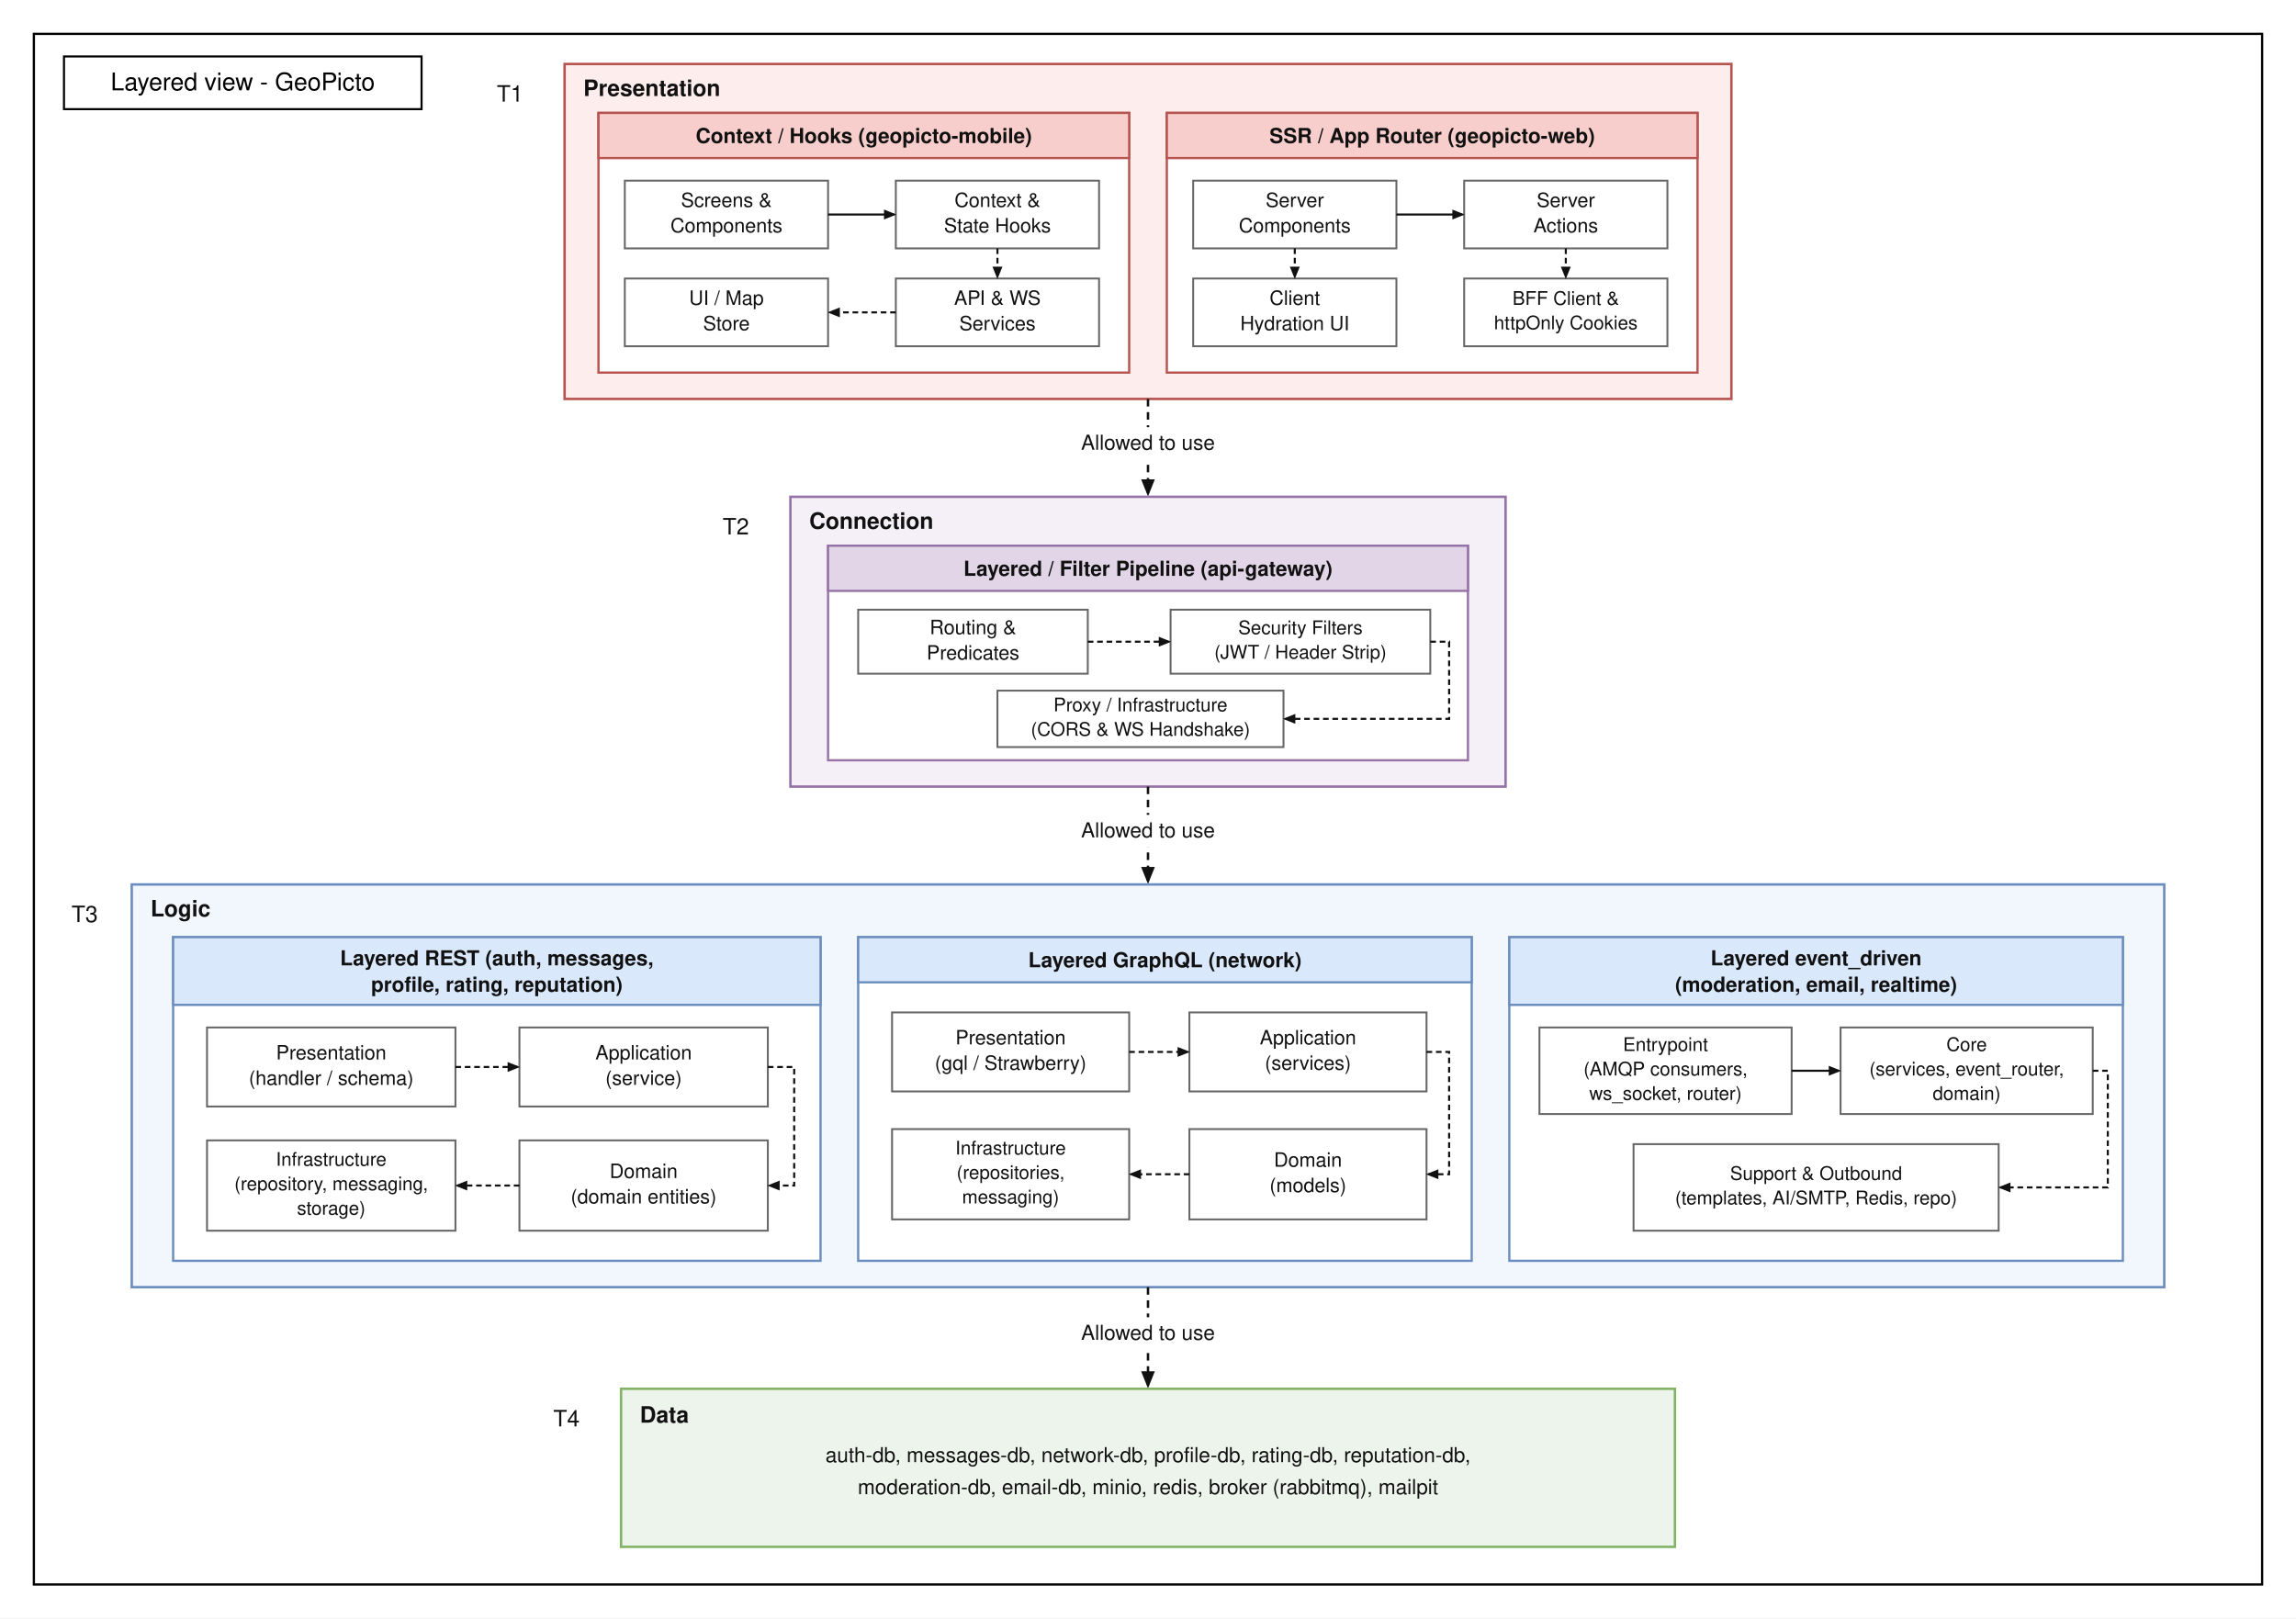
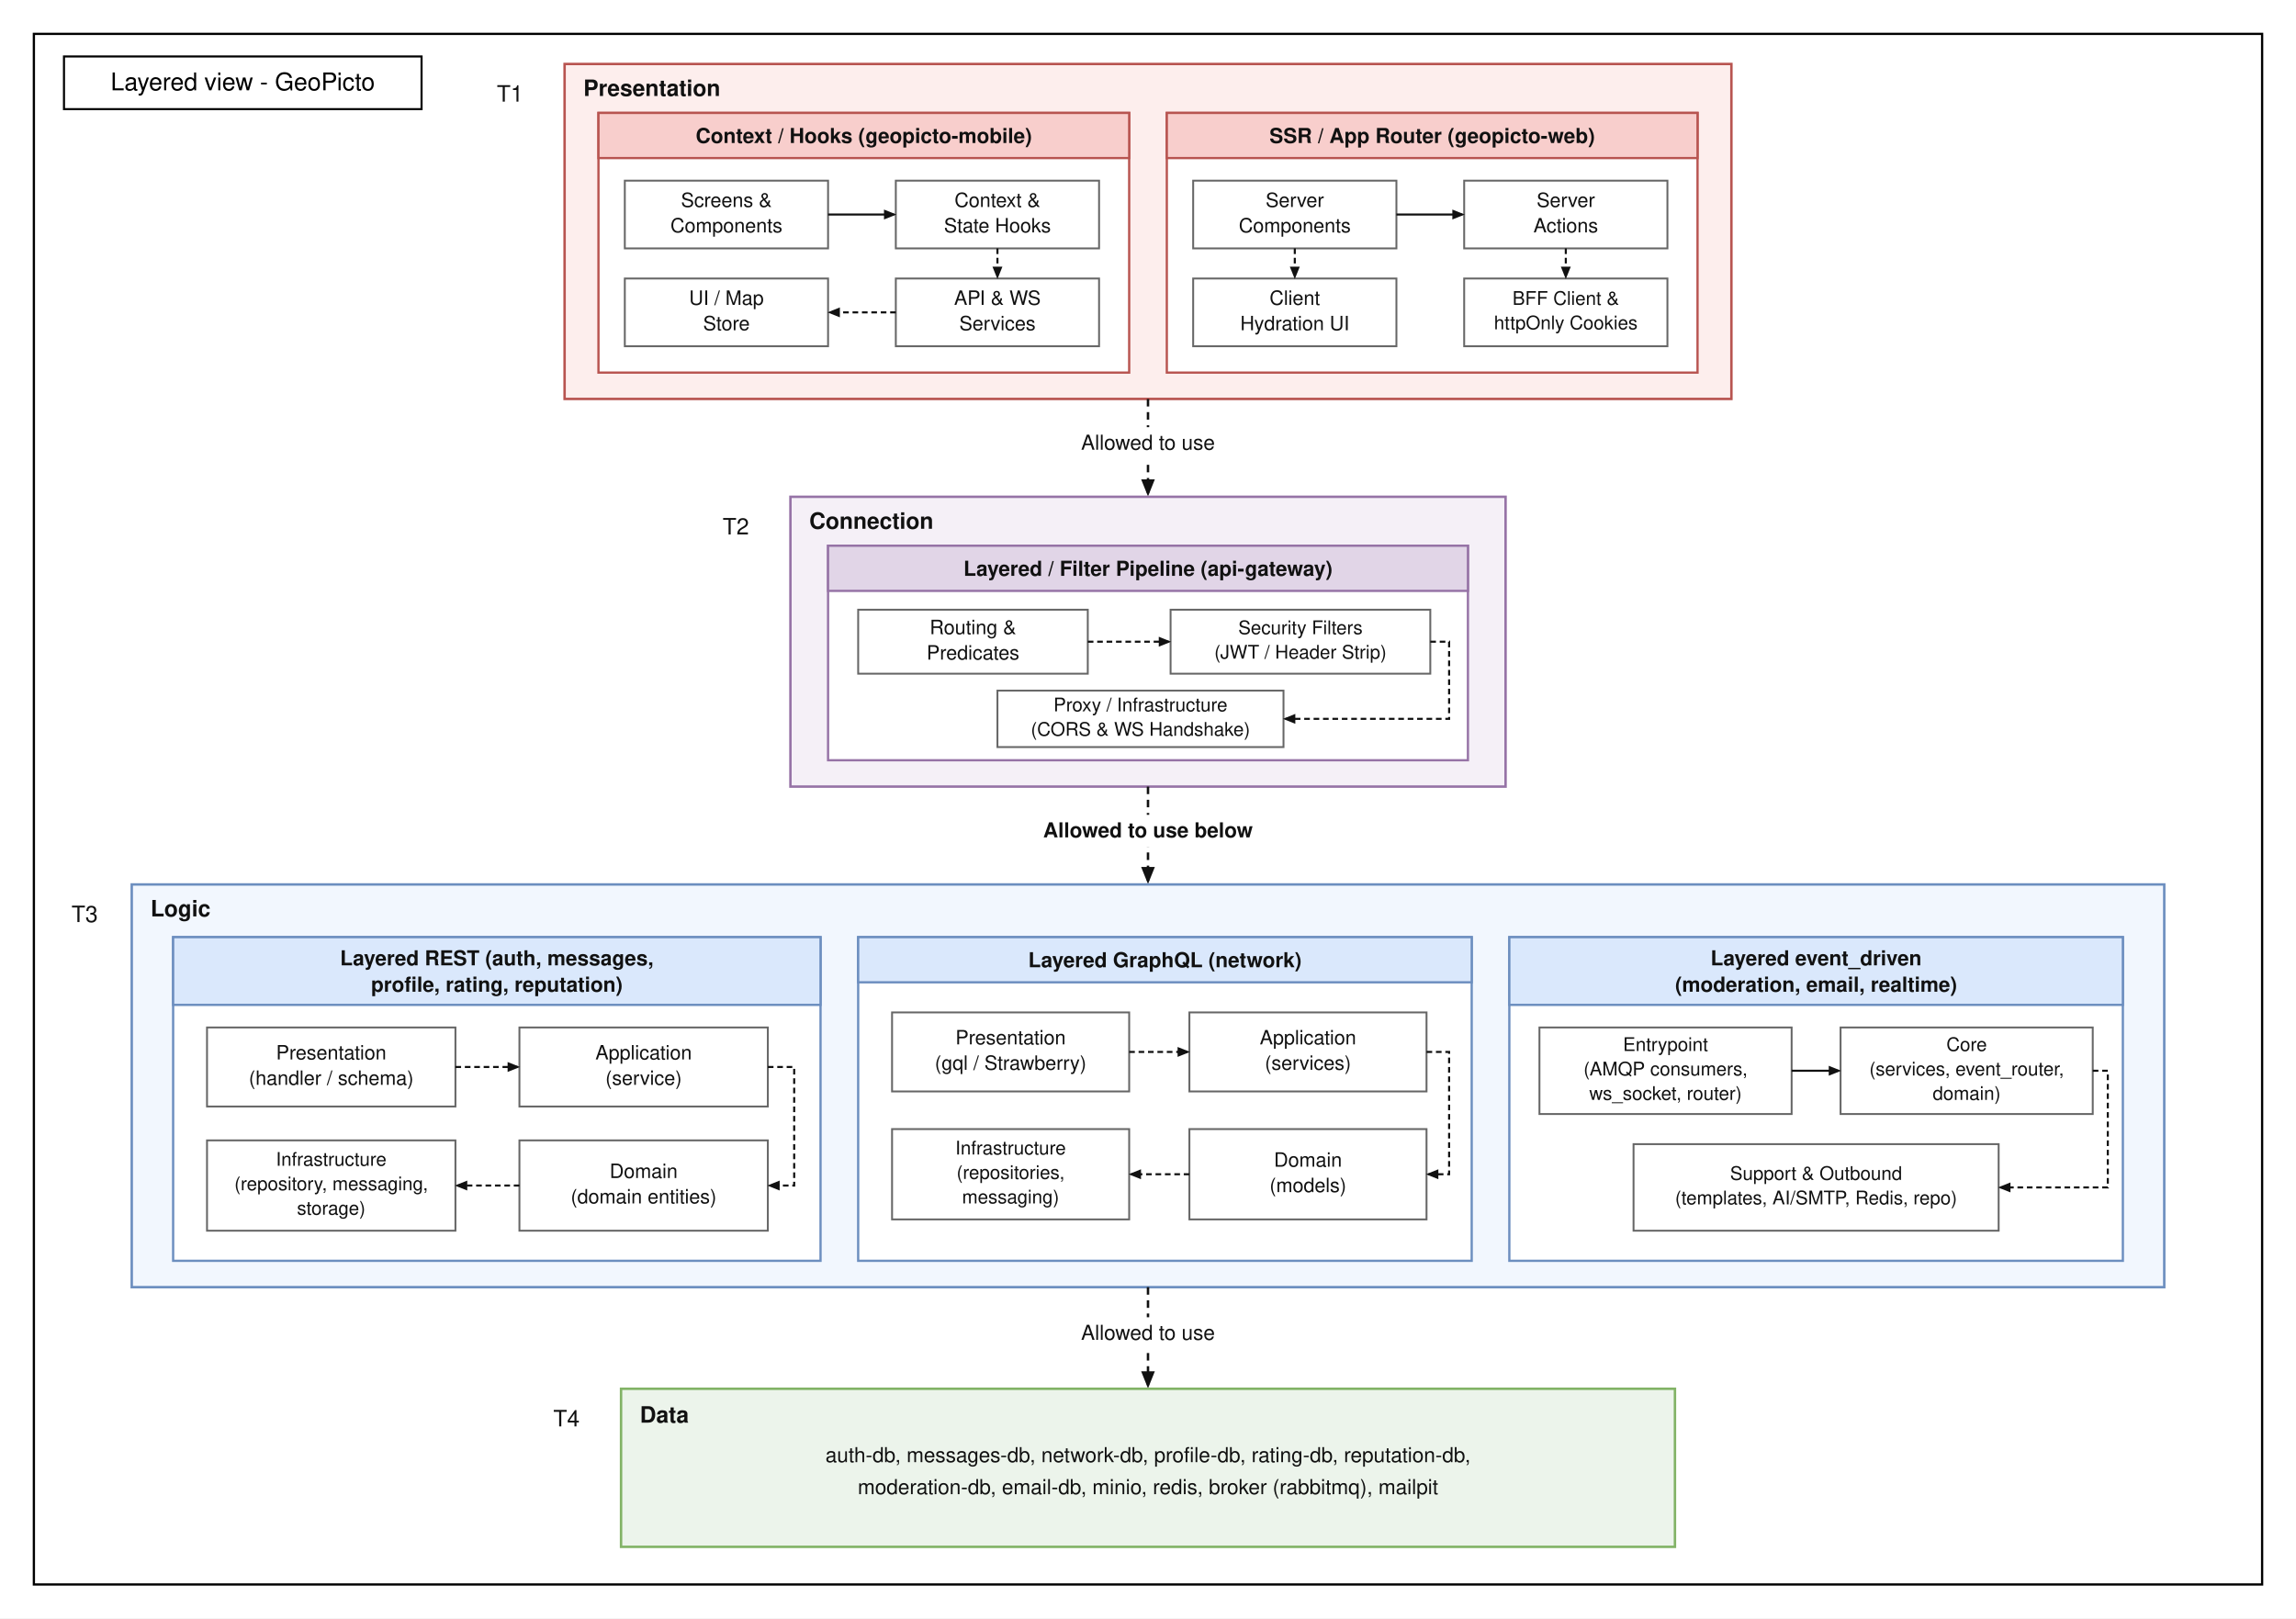
<svg xmlns="http://www.w3.org/2000/svg" viewBox="0 0 1220 860" width="1220px" height="860px" font-family="Helvetica, Arial, sans-serif">
  <rect width="100%" height="100%" fill="#ffffff" />
  <defs>
    <marker id="arrow-md" viewBox="0 0 10 10" refX="8" refY="5" markerWidth="7" markerHeight="7" orient="auto">
      <path d="M 0 1 L 10 5 L 0 9 z" fill="#111111" />
    </marker>
    <marker id="arrow-sm" viewBox="0 0 10 10" refX="8" refY="5" markerWidth="6" markerHeight="6" orient="auto">
      <path d="M 0 1 L 10 5 L 0 9 z" fill="#111111" />
    </marker>
  </defs>
  <rect x="18" y="18" width="1184" height="824" fill="#ffffff" stroke="#000000" stroke-width="1.2" />
  <rect x="34" y="30" width="190" height="28" fill="#ffffff" stroke="#000000" stroke-width="1.1" />
  <text x="129" y="48" font-size="13" font-weight="400" fill="#000000" text-anchor="middle">Layered view - GeoPicto</text>
  <text x="278" y="54" font-size="12" font-weight="400" fill="#111111" text-anchor="end">T1</text>
  <rect x="300" y="34" width="620" height="178" fill="#f8cecc" fill-opacity="0.35" stroke="#b85450" stroke-width="1.3" />
  <text x="310" y="51" font-size="12" font-weight="700" fill="#111111">Presentation</text>
  <rect x="318" y="60" width="282" height="138" fill="#ffffff" stroke="#b85450" stroke-width="1.2" />
  <rect x="318" y="60" width="282" height="24" fill="#f8cecc" stroke="#b85450" stroke-width="1.2" />
  <text x="459.0" y="76" font-size="11" font-weight="700" fill="#111111" text-anchor="middle">Context / Hooks (geopicto-mobile)</text>
  <rect x="332" y="96" width="108" height="36" rx="0" fill="#ffffff" stroke="#666666" stroke-width="1.0" />
  <text x="386.0" y="110.0" font-size="10.5" font-weight="400" fill="#111111" text-anchor="middle">Screens &amp;</text>
  <text x="386.0" y="123.5" font-size="10.5" font-weight="400" fill="#111111" text-anchor="middle">Components</text>
  <rect x="476" y="96" width="108" height="36" rx="0" fill="#ffffff" stroke="#666666" stroke-width="1.0" />
  <text x="530.0" y="110.0" font-size="10.5" font-weight="400" fill="#111111" text-anchor="middle">Context &amp;</text>
  <text x="530.0" y="123.5" font-size="10.5" font-weight="400" fill="#111111" text-anchor="middle">State Hooks</text>
  <rect x="332" y="148" width="108" height="36" rx="0" fill="#ffffff" stroke="#666666" stroke-width="1.0" />
  <text x="386.0" y="162.0" font-size="10.5" font-weight="400" fill="#111111" text-anchor="middle">UI / Map</text>
  <text x="386.0" y="175.5" font-size="10.5" font-weight="400" fill="#111111" text-anchor="middle">Store</text>
  <rect x="476" y="148" width="108" height="36" rx="0" fill="#ffffff" stroke="#666666" stroke-width="1.0" />
  <text x="530.0" y="162.0" font-size="10.5" font-weight="400" fill="#111111" text-anchor="middle">API &amp; WS</text>
  <text x="530.0" y="175.5" font-size="10.5" font-weight="400" fill="#111111" text-anchor="middle">Services</text>
  <line x1="440" y1="114" x2="475" y2="114" stroke="#111111" stroke-width="1.1" marker-end="url(#arrow-sm)" />
  <path d="M 530,132 L 530,147" fill="none" stroke="#111111" stroke-width="1.1" stroke-dasharray="3,2" marker-end="url(#arrow-sm)" />
  <line x1="476" y1="166" x2="441" y2="166" stroke="#111111" stroke-width="1.1" stroke-dasharray="3,2" marker-end="url(#arrow-sm)" />
  <rect x="620" y="60" width="282" height="138" fill="#ffffff" stroke="#b85450" stroke-width="1.2" />
  <rect x="620" y="60" width="282" height="24" fill="#f8cecc" stroke="#b85450" stroke-width="1.2" />
  <text x="761.0" y="76" font-size="11" font-weight="700" fill="#111111" text-anchor="middle">SSR / App Router (geopicto-web)</text>
  <rect x="634" y="96" width="108" height="36" rx="0" fill="#ffffff" stroke="#666666" stroke-width="1.0" />
  <text x="688.0" y="110.0" font-size="10.5" font-weight="400" fill="#111111" text-anchor="middle">Server</text>
  <text x="688.0" y="123.5" font-size="10.5" font-weight="400" fill="#111111" text-anchor="middle">Components</text>
  <rect x="778" y="96" width="108" height="36" rx="0" fill="#ffffff" stroke="#666666" stroke-width="1.0" />
  <text x="832.0" y="110.0" font-size="10.5" font-weight="400" fill="#111111" text-anchor="middle">Server</text>
  <text x="832.0" y="123.5" font-size="10.5" font-weight="400" fill="#111111" text-anchor="middle">Actions</text>
  <rect x="634" y="148" width="108" height="36" rx="0" fill="#ffffff" stroke="#666666" stroke-width="1.0" />
  <text x="688.0" y="162.0" font-size="10.5" font-weight="400" fill="#111111" text-anchor="middle">Client</text>
  <text x="688.0" y="175.5" font-size="10.5" font-weight="400" fill="#111111" text-anchor="middle">Hydration UI</text>
  <rect x="778" y="148" width="108" height="36" rx="0" fill="#ffffff" stroke="#666666" stroke-width="1.0" />
  <text x="832.0" y="162.0" font-size="10" font-weight="400" fill="#111111" text-anchor="middle">BFF Client &amp;</text>
  <text x="832.0" y="175.0" font-size="10" font-weight="400" fill="#111111" text-anchor="middle">httpOnly Cookies</text>
  <line x1="742" y1="114" x2="777" y2="114" stroke="#111111" stroke-width="1.1" marker-end="url(#arrow-sm)" />
  <path d="M 832,132 L 832,147" fill="none" stroke="#111111" stroke-width="1.1" stroke-dasharray="3,2" marker-end="url(#arrow-sm)" />
  <path d="M 688,132 L 688,147" fill="none" stroke="#111111" stroke-width="1.1" stroke-dasharray="3,2" marker-end="url(#arrow-sm)" />
  <line x1="610" y1="212" x2="610" y2="262" stroke="#111111" stroke-width="1.3" stroke-dasharray="4,3" marker-end="url(#arrow-md)" />
  <rect x="556" y="227" width="108" height="17" fill="#ffffff" />
  <text x="610" y="239" font-size="11" font-weight="400" fill="#111111" text-anchor="middle">Allowed to use</text>
  <text x="398" y="284" font-size="12" font-weight="400" fill="#111111" text-anchor="end">T2</text>
  <rect x="420" y="264" width="380" height="154" fill="#e1d5e7" fill-opacity="0.35" stroke="#9673a6" stroke-width="1.3" />
  <text x="430" y="281" font-size="12" font-weight="700" fill="#111111">Connection</text>
  <rect x="440" y="290" width="340" height="114" fill="#ffffff" stroke="#9673a6" stroke-width="1.2" />
  <rect x="440" y="290" width="340" height="24" fill="#e1d5e7" stroke="#9673a6" stroke-width="1.2" />
  <text x="610.0" y="306" font-size="11" font-weight="700" fill="#111111" text-anchor="middle">Layered / Filter Pipeline (api-gateway)</text>
  <rect x="456" y="324" width="122" height="34" rx="0" fill="#ffffff" stroke="#666666" stroke-width="1.0" />
  <text x="517.0" y="337.0" font-size="10.5" font-weight="400" fill="#111111" text-anchor="middle">Routing &amp;</text>
  <text x="517.0" y="350.5" font-size="10.5" font-weight="400" fill="#111111" text-anchor="middle">Predicates</text>
  <rect x="622" y="324" width="138" height="34" rx="0" fill="#ffffff" stroke="#666666" stroke-width="1.0" />
  <text x="691.0" y="337.0" font-size="10" font-weight="400" fill="#111111" text-anchor="middle">Security Filters</text>
  <text x="691.0" y="350.0" font-size="10" font-weight="400" fill="#111111" text-anchor="middle">(JWT / Header Strip)</text>
  <rect x="530" y="367" width="152" height="30" rx="0" fill="#ffffff" stroke="#666666" stroke-width="1.0" />
  <text x="606.0" y="378.0" font-size="10" font-weight="400" fill="#111111" text-anchor="middle">Proxy / Infrastructure</text>
  <text x="606.0" y="391.0" font-size="10" font-weight="400" fill="#111111" text-anchor="middle">(CORS &amp; WS Handshake)</text>
  <line x1="578" y1="341" x2="621" y2="341" stroke="#111111" stroke-width="1.1" stroke-dasharray="3,2" marker-end="url(#arrow-sm)" />
  <path d="M 760,341 L 770,341 L 770,382 L 683,382" fill="none" stroke="#111111" stroke-width="1.1" stroke-dasharray="3,2" marker-end="url(#arrow-sm)" />
  <line x1="610" y1="418" x2="610" y2="468" stroke="#111111" stroke-width="1.3" stroke-dasharray="4,3" marker-end="url(#arrow-md)" />
-   <rect x="556" y="433" width="108" height="17" fill="#ffffff" />
-   <text x="610" y="445" font-size="11" font-weight="400" fill="#111111" text-anchor="middle">Allowed to use</text>
+   <rect x="538" y="433" width="144" height="17" fill="#ffffff" />
+   <text x="610" y="445" font-size="11" font-weight="700" fill="#111111" text-anchor="middle">Allowed to use below</text>
  <text x="52" y="490" font-size="12" font-weight="400" fill="#111111" text-anchor="end">T3</text>
  <rect x="70" y="470" width="1080" height="214" fill="#dae8fc" fill-opacity="0.35" stroke="#6c8ebf" stroke-width="1.3" />
  <text x="80" y="487" font-size="12" font-weight="700" fill="#111111">Logic</text>
  <rect x="92" y="498" width="344" height="172" fill="#ffffff" stroke="#6c8ebf" stroke-width="1.2" />
  <rect x="92" y="498" width="344" height="36" fill="#dae8fc" stroke="#6c8ebf" stroke-width="1.2" />
  <text x="264.0" y="513" font-size="11" font-weight="700" fill="#111111" text-anchor="middle">Layered REST (auth, messages,</text>
  <text x="264.0" y="527" font-size="11" font-weight="700" fill="#111111" text-anchor="middle">profile, rating, reputation)</text>
  <rect x="110" y="546" width="132" height="42" rx="0" fill="#ffffff" stroke="#666666" stroke-width="1.0" />
  <text x="176.0" y="563.0" font-size="10.5" font-weight="400" fill="#111111" text-anchor="middle">Presentation</text>
  <text x="176.0" y="576.5" font-size="10.5" font-weight="400" fill="#111111" text-anchor="middle">(handler / schema)</text>
  <rect x="276" y="546" width="132" height="42" rx="0" fill="#ffffff" stroke="#666666" stroke-width="1.0" />
  <text x="342.0" y="563.0" font-size="10.5" font-weight="400" fill="#111111" text-anchor="middle">Application</text>
  <text x="342.0" y="576.5" font-size="10.5" font-weight="400" fill="#111111" text-anchor="middle">(service)</text>
  <rect x="110" y="606" width="132" height="48" rx="0" fill="#ffffff" stroke="#666666" stroke-width="1.0" />
  <text x="176.0" y="619.5" font-size="10" font-weight="400" fill="#111111" text-anchor="middle">Infrastructure</text>
  <text x="176.0" y="632.5" font-size="10" font-weight="400" fill="#111111" text-anchor="middle">(repository, messaging,</text>
  <text x="176.0" y="645.5" font-size="10" font-weight="400" fill="#111111" text-anchor="middle">storage)</text>
  <rect x="276" y="606" width="132" height="48" rx="0" fill="#ffffff" stroke="#666666" stroke-width="1.0" />
  <text x="342.0" y="626.0" font-size="10.5" font-weight="400" fill="#111111" text-anchor="middle">Domain</text>
  <text x="342.0" y="639.5" font-size="10.5" font-weight="400" fill="#111111" text-anchor="middle">(domain entities)</text>
  <line x1="242" y1="567" x2="275" y2="567" stroke="#111111" stroke-width="1.1" stroke-dasharray="3,2" marker-end="url(#arrow-sm)" />
  <path d="M 408,567 L 422,567 L 422,630 L 409,630" fill="none" stroke="#111111" stroke-width="1.1" stroke-dasharray="3,2" marker-end="url(#arrow-sm)" />
  <line x1="276" y1="630" x2="243" y2="630" stroke="#111111" stroke-width="1.1" stroke-dasharray="3,2" marker-end="url(#arrow-sm)" />
  <rect x="456" y="498" width="326" height="172" fill="#ffffff" stroke="#6c8ebf" stroke-width="1.2" />
  <rect x="456" y="498" width="326" height="24" fill="#dae8fc" stroke="#6c8ebf" stroke-width="1.2" />
  <text x="619.0" y="514" font-size="11" font-weight="700" fill="#111111" text-anchor="middle">Layered GraphQL (network)</text>
  <rect x="474" y="538" width="126" height="42" rx="0" fill="#ffffff" stroke="#666666" stroke-width="1.0" />
  <text x="537.0" y="555.0" font-size="10.5" font-weight="400" fill="#111111" text-anchor="middle">Presentation</text>
  <text x="537.0" y="568.5" font-size="10.5" font-weight="400" fill="#111111" text-anchor="middle">(gql / Strawberry)</text>
  <rect x="632" y="538" width="126" height="42" rx="0" fill="#ffffff" stroke="#666666" stroke-width="1.0" />
  <text x="695.0" y="555.0" font-size="10.5" font-weight="400" fill="#111111" text-anchor="middle">Application</text>
  <text x="695.0" y="568.5" font-size="10.5" font-weight="400" fill="#111111" text-anchor="middle">(services)</text>
  <rect x="474" y="600" width="126" height="48" rx="0" fill="#ffffff" stroke="#666666" stroke-width="1.0" />
  <text x="537.0" y="613.5" font-size="10" font-weight="400" fill="#111111" text-anchor="middle">Infrastructure</text>
  <text x="537.0" y="626.5" font-size="10" font-weight="400" fill="#111111" text-anchor="middle">(repositories,</text>
  <text x="537.0" y="639.5" font-size="10" font-weight="400" fill="#111111" text-anchor="middle">messaging)</text>
  <rect x="632" y="600" width="126" height="48" rx="0" fill="#ffffff" stroke="#666666" stroke-width="1.0" />
  <text x="695.0" y="620.0" font-size="10.5" font-weight="400" fill="#111111" text-anchor="middle">Domain</text>
  <text x="695.0" y="633.5" font-size="10.5" font-weight="400" fill="#111111" text-anchor="middle">(models)</text>
  <line x1="600" y1="559" x2="631" y2="559" stroke="#111111" stroke-width="1.1" stroke-dasharray="3,2" marker-end="url(#arrow-sm)" />
  <path d="M 758,559 L 770,559 L 770,624 L 759,624" fill="none" stroke="#111111" stroke-width="1.1" stroke-dasharray="3,2" marker-end="url(#arrow-sm)" />
  <line x1="632" y1="624" x2="601" y2="624" stroke="#111111" stroke-width="1.1" stroke-dasharray="3,2" marker-end="url(#arrow-sm)" />
  <rect x="802" y="498" width="326" height="172" fill="#ffffff" stroke="#6c8ebf" stroke-width="1.2" />
  <rect x="802" y="498" width="326" height="36" fill="#dae8fc" stroke="#6c8ebf" stroke-width="1.2" />
  <text x="965.0" y="513" font-size="11" font-weight="700" fill="#111111" text-anchor="middle">Layered event_driven</text>
  <text x="965.0" y="527" font-size="11" font-weight="700" fill="#111111" text-anchor="middle">(moderation, email, realtime)</text>
  <rect x="818" y="546" width="134" height="46" rx="0" fill="#ffffff" stroke="#666666" stroke-width="1.0" />
  <text x="885.0" y="558.5" font-size="10" font-weight="400" fill="#111111" text-anchor="middle">Entrypoint</text>
  <text x="885.0" y="571.5" font-size="10" font-weight="400" fill="#111111" text-anchor="middle">(AMQP consumers,</text>
  <text x="885.0" y="584.5" font-size="10" font-weight="400" fill="#111111" text-anchor="middle">ws_socket, router)</text>
  <rect x="978" y="546" width="134" height="46" rx="0" fill="#ffffff" stroke="#666666" stroke-width="1.0" />
  <text x="1045.0" y="558.5" font-size="10" font-weight="400" fill="#111111" text-anchor="middle">Core</text>
  <text x="1045.0" y="571.5" font-size="10" font-weight="400" fill="#111111" text-anchor="middle">(services, event_router,</text>
  <text x="1045.0" y="584.5" font-size="10" font-weight="400" fill="#111111" text-anchor="middle">domain)</text>
  <rect x="868" y="608" width="194" height="46" rx="0" fill="#ffffff" stroke="#666666" stroke-width="1.0" />
  <text x="965.0" y="627.0" font-size="10" font-weight="400" fill="#111111" text-anchor="middle">Support &amp; Outbound</text>
  <text x="965.0" y="640.0" font-size="10" font-weight="400" fill="#111111" text-anchor="middle">(templates, AI/SMTP, Redis, repo)</text>
  <line x1="952" y1="569" x2="977" y2="569" stroke="#111111" stroke-width="1.1" marker-end="url(#arrow-sm)" />
  <path d="M 1112,569 L 1120,569 L 1120,631 L 1063,631" fill="none" stroke="#111111" stroke-width="1.1" stroke-dasharray="3,2" marker-end="url(#arrow-sm)" />
  <line x1="610" y1="684" x2="610" y2="736" stroke="#111111" stroke-width="1.3" stroke-dasharray="4,3" marker-end="url(#arrow-md)" />
  <rect x="556" y="700" width="108" height="17" fill="#ffffff" />
  <text x="610" y="712" font-size="11" font-weight="400" fill="#111111" text-anchor="middle">Allowed to use</text>
  <text x="308" y="758" font-size="12" font-weight="400" fill="#111111" text-anchor="end">T4</text>
  <rect x="330" y="738" width="560" height="84" fill="#d5e8d4" fill-opacity="0.45" stroke="#82b366" stroke-width="1.3" />
  <text x="340" y="756" font-size="12" font-weight="700" fill="#111111">Data</text>
  <text x="610.0" y="777" font-size="11" fill="#111111" text-anchor="middle">auth-db, messages-db, network-db, profile-db, rating-db, reputation-db,</text>
  <text x="610.0" y="794" font-size="11" fill="#111111" text-anchor="middle">moderation-db, email-db, minio, redis, broker (rabbitmq), mailpit</text>
</svg>
